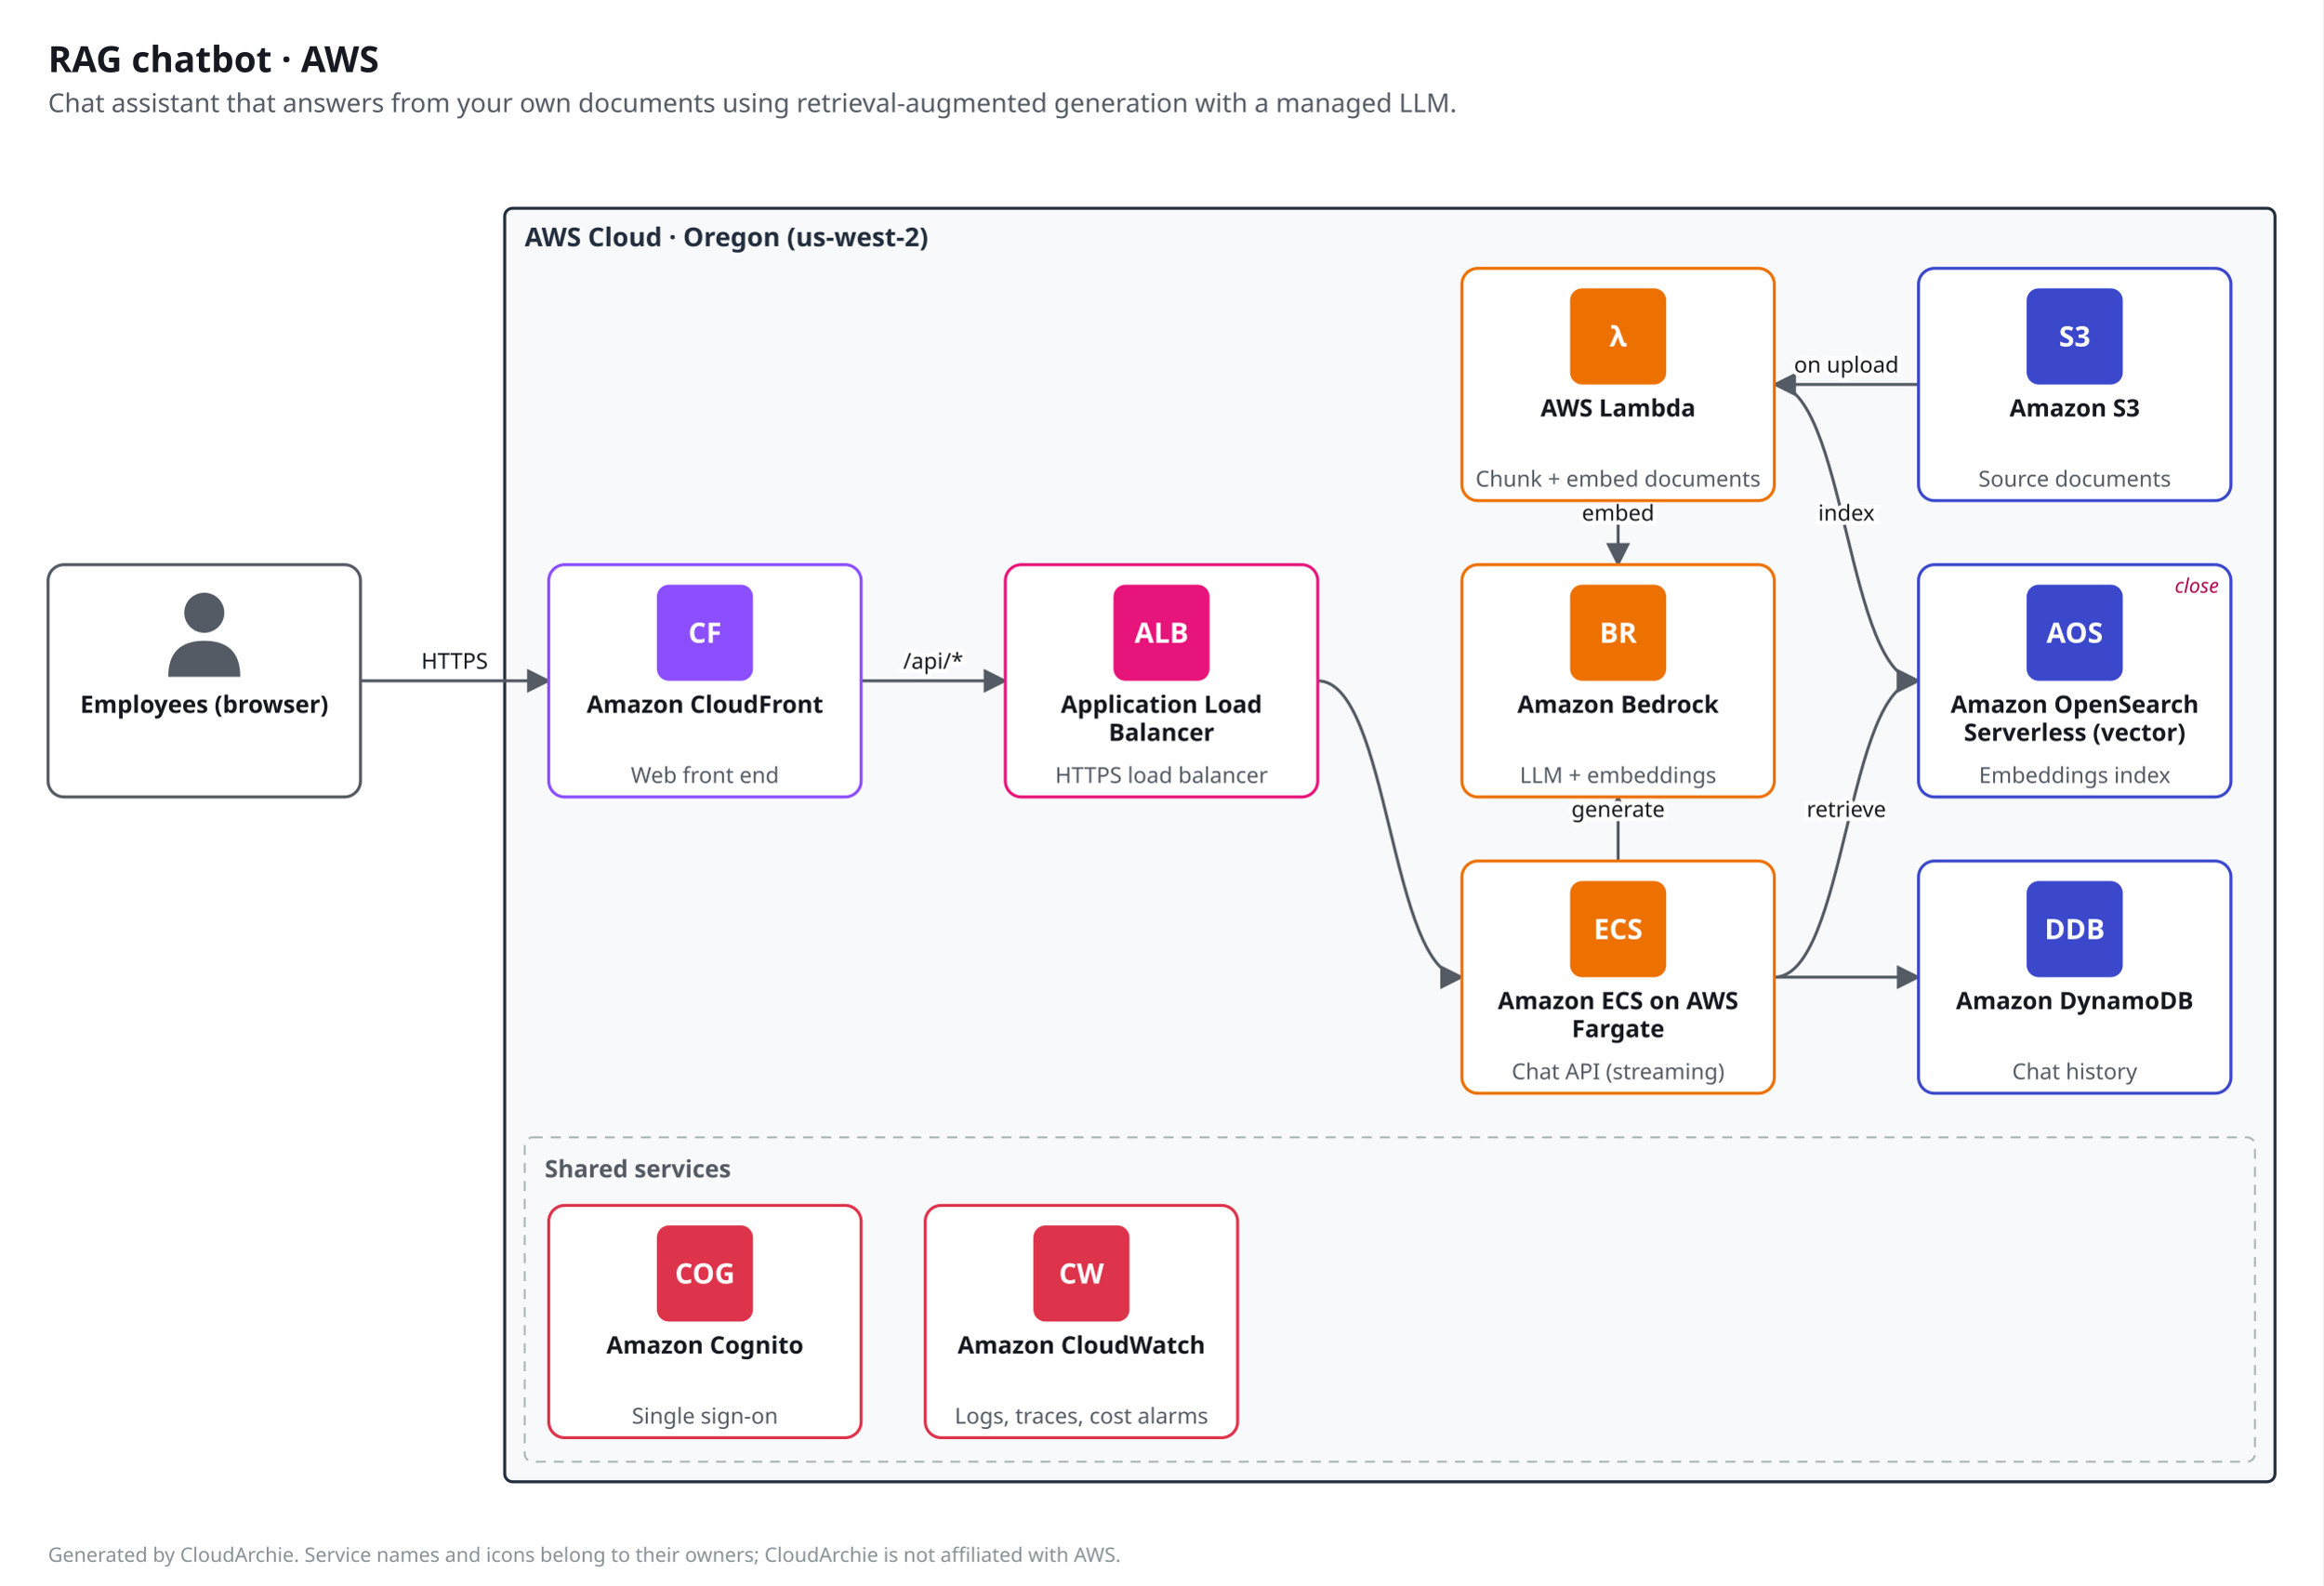
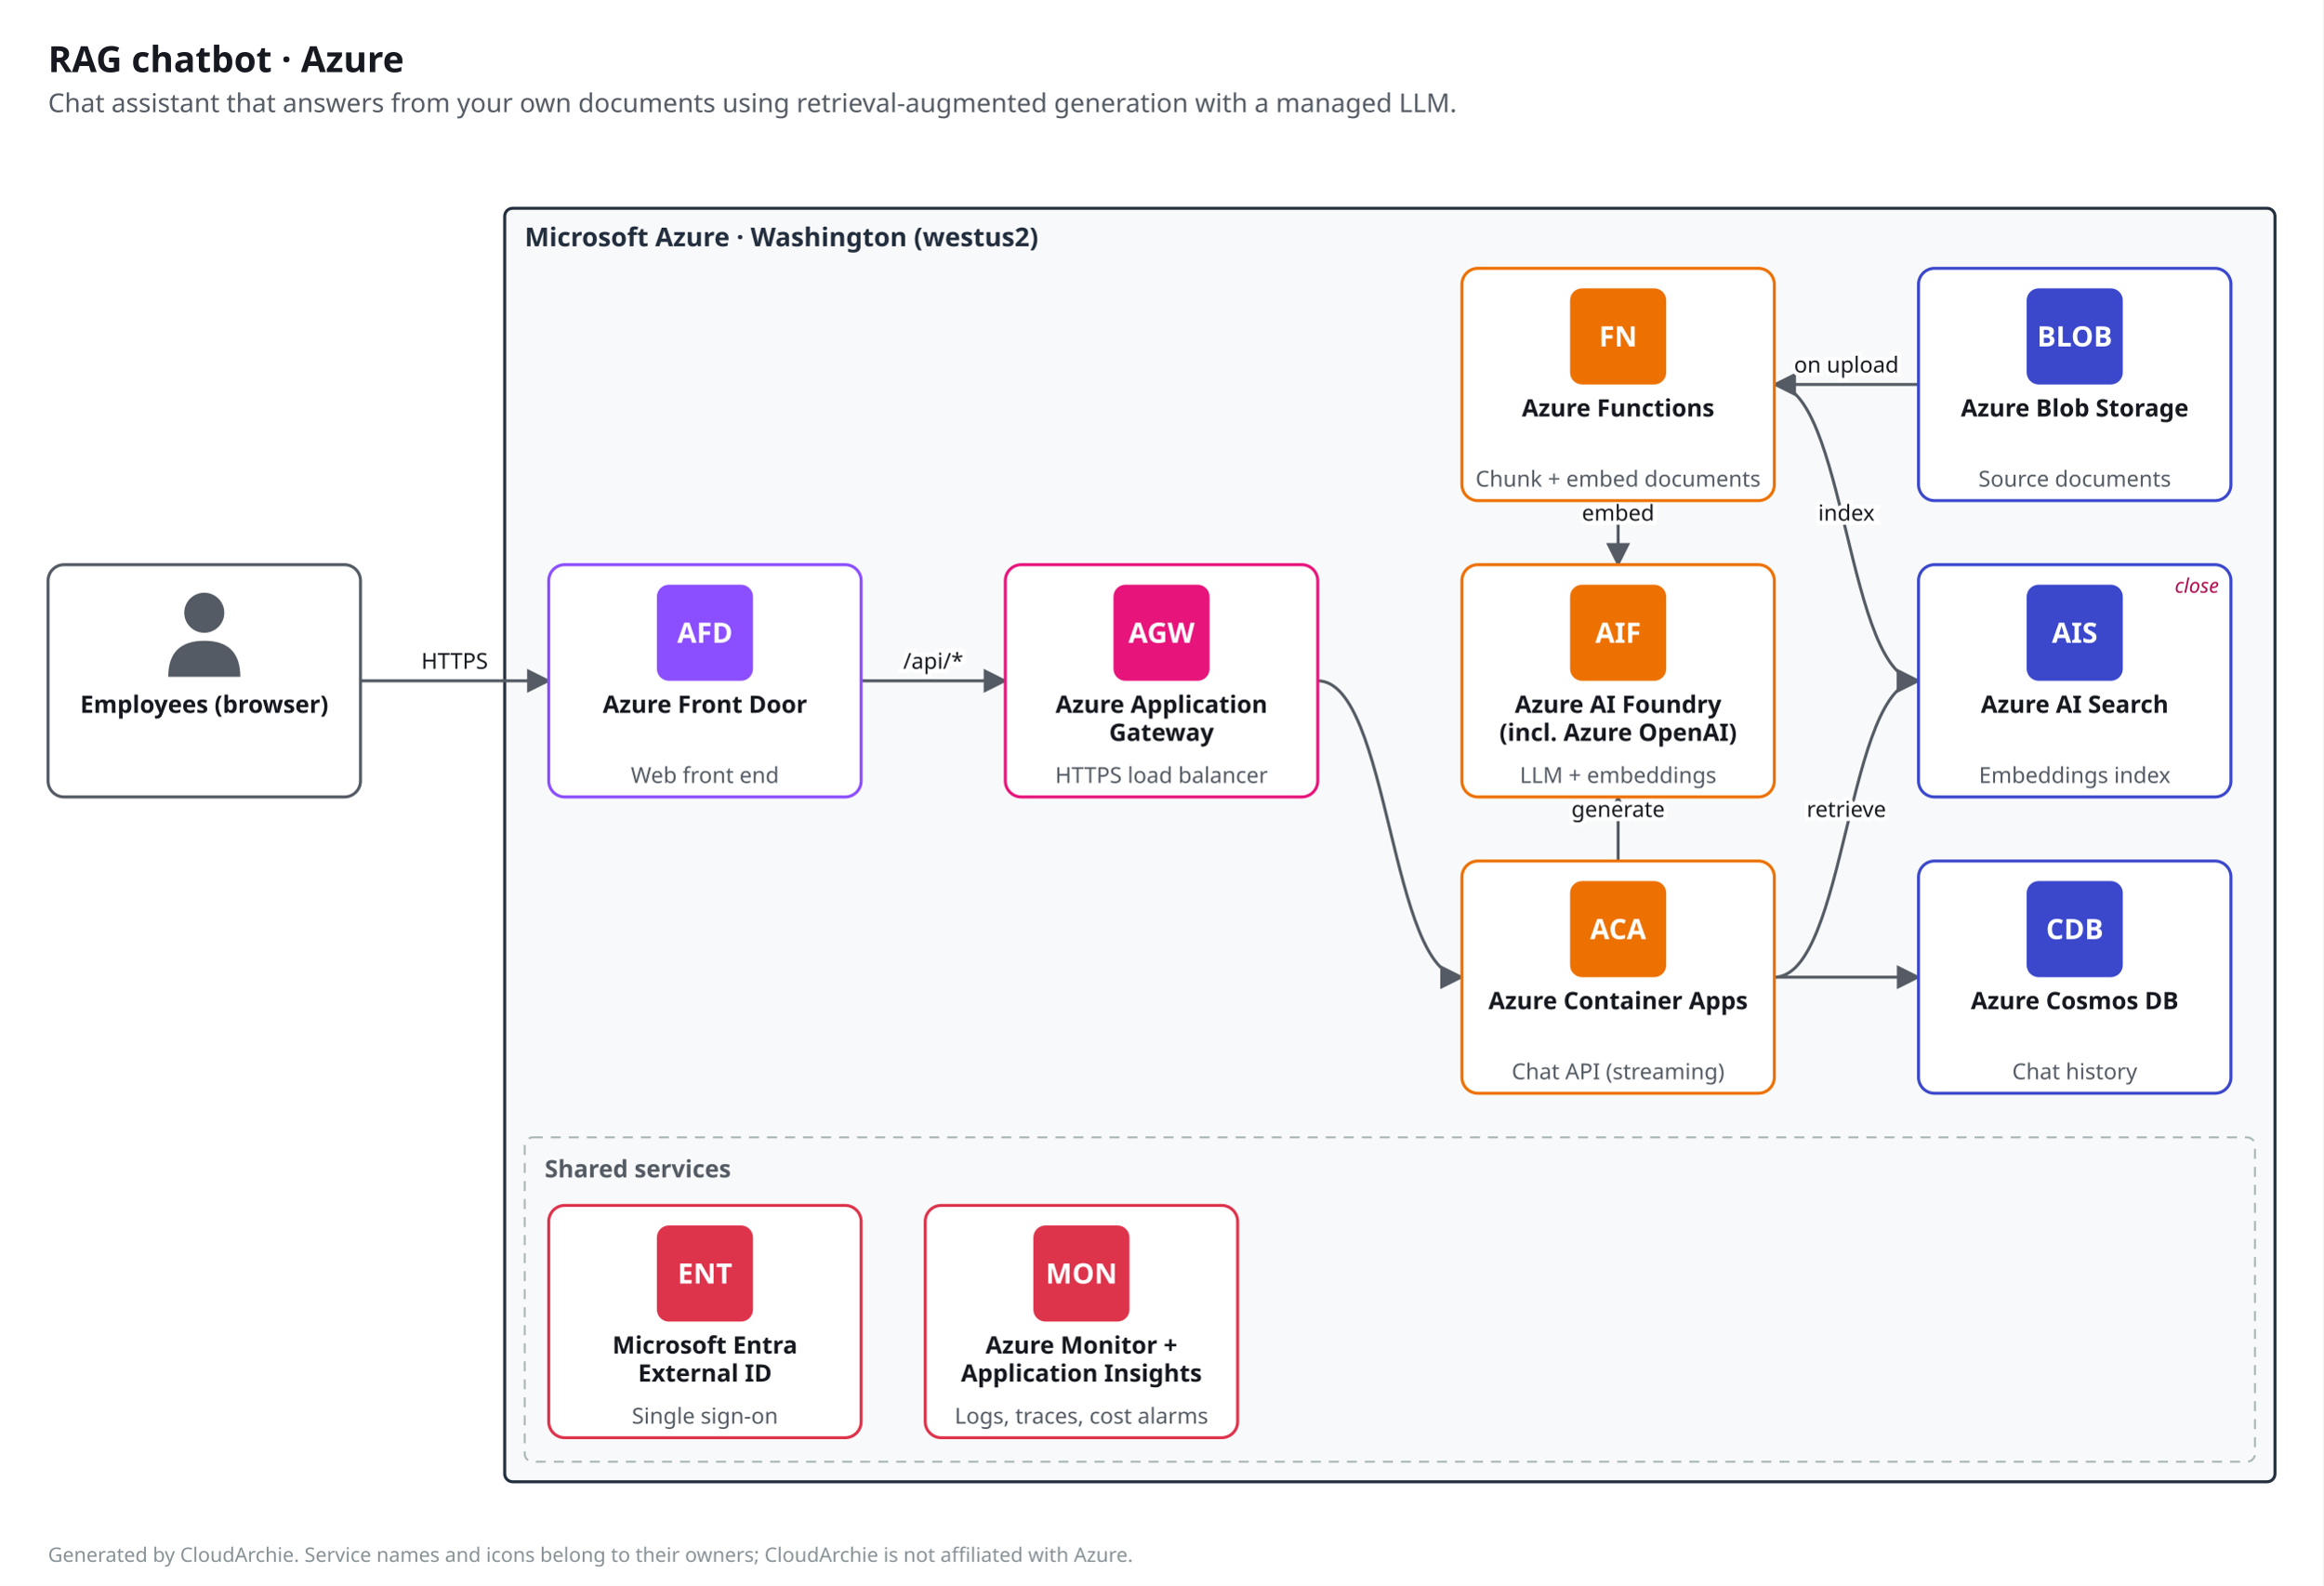
- <svg xmlns="http://www.w3.org/2000/svg" width="1160" height="792" viewBox="0 0 1160 792" role="img" aria-label="RAG chatbot on AWS">
+ <svg xmlns="http://www.w3.org/2000/svg" width="1160" height="792" viewBox="0 0 1160 792" role="img" aria-label="RAG chatbot on Azure">
  <style>.bg{fill:#ffffff}
.title{font:600 18px sans-serif;fill:#16191f}
.subtitle{font:13px sans-serif;fill:#545b64}
.cloud{fill:#f8f9fa;stroke:#232f3e;stroke-width:1.5}
.cloud-label{font:600 13px sans-serif;fill:#232f3e}
.band{fill:none;stroke:#aab7b8;stroke-dasharray:5 4}
.band-label{font:600 12px sans-serif;fill:#545b64}
.node-box{fill:#ffffff;stroke-width:1.5}
.badge{font:700 14px sans-serif;fill:#ffffff}
.service{font:600 12px sans-serif;fill:#16191f}
.label{font:11px sans-serif;fill:#545b64}
.fidelity{font:italic 10px sans-serif;fill:#b0084d}
.edge{fill:none;stroke:#545b64;stroke-width:1.5}
.edge-label{font:11px sans-serif;fill:#16191f;paint-order:stroke;stroke:#ffffff;stroke-width:4}
.footer{font:10px sans-serif;fill:#879196}</style>
  <defs>
    <marker id="arrow" viewBox="0 0 10 10" refX="9" refY="5" markerWidth="8" markerHeight="8" orient="auto-start-reverse">
      <path d="M0,0 L10,5 L0,10 z" fill="#545b64" />
    </marker>
  </defs>
  <rect class="bg" width="1160" height="792" />
-   <text class="title" x="24" y="36">RAG chatbot · AWS</text>
+   <text class="title" x="24" y="36">RAG chatbot · Azure</text>
  <text class="subtitle" x="24" y="56">Chat assistant that answers from your own documents using retrieval-augmented generation with a managed LLM.</text>
  <rect class="cloud" x="252" y="104" width="884" height="636" rx="4" />
-   <text class="cloud-label" x="262" y="123">AWS Cloud · Oregon (us-west-2)</text>
+   <text class="cloud-label" x="262" y="123">Microsoft Azure · Washington (westus2)</text>
  <rect class="band" x="262" y="568" width="864" height="162" rx="4" />
  <text class="band-label" x="272" y="588">Shared services</text>
  <path class="edge" d="M180,340 C227,340 227,340 274,340" marker-end="url(#arrow)" />
  <text class="edge-label" x="227" y="334" text-anchor="middle">HTTPS</text>
  <path class="edge" d="M430,340 C466,340 466,340 502,340" marker-end="url(#arrow)" />
  <text class="edge-label" x="466" y="334" text-anchor="middle">/api/*</text>
  <path class="edge" d="M658,340 C694,340 694,488 730,488" marker-end="url(#arrow)" />
  <path class="edge" d="M886,488 C922,488 922,340 958,340" marker-end="url(#arrow)" />
  <text class="edge-label" x="922" y="408" text-anchor="middle">retrieve</text>
  <path class="edge" d="M808,430 C808,414 808,414 808,398" marker-end="url(#arrow)" />
  <text class="edge-label" x="808" y="408" text-anchor="middle">generate</text>
  <path class="edge" d="M886,488 C922,488 922,488 958,488" marker-end="url(#arrow)" />
  <path class="edge" d="M958,192 C922,192 922,192 886,192" marker-end="url(#arrow)" />
  <text class="edge-label" x="922" y="186" text-anchor="middle">on upload</text>
  <path class="edge" d="M808,250 C808,266 808,266 808,282" marker-end="url(#arrow)" />
  <text class="edge-label" x="808" y="260" text-anchor="middle">embed</text>
  <path class="edge" d="M886,192 C922,192 922,340 958,340" marker-end="url(#arrow)" />
  <text class="edge-label" x="922" y="260" text-anchor="middle">index</text>
  <g class="node" data-id="users" data-capability="client">
    <rect class="node-box" x="24" y="282" width="156" height="116" rx="8" style="stroke:#545B64" />
    <g fill="#545B64">
      <circle cx="102" cy="306" r="10" />
      <path d="M84,338 Q84,320 102,320 Q120,320 120,338 Z" />
    </g>
    <text class="service" x="102" y="356" text-anchor="middle">Employees (browser)</text>
  </g>
  <g class="node" data-id="cdn" data-capability="cdn">
    <rect class="node-box" x="274" y="282" width="156" height="116" rx="8" style="stroke:#8C4FFF" />
    <rect x="328" y="292" width="48" height="48" rx="6" fill="#8C4FFF" />
-     <text class="badge" x="352" y="321" text-anchor="middle">CF</text>
-     <text class="service" x="352" y="356" text-anchor="middle">Amazon CloudFront</text>
+     <text class="badge" x="352" y="321" text-anchor="middle">AFD</text>
+     <text class="service" x="352" y="356" text-anchor="middle">Azure Front Door</text>
    <text class="label" x="352" y="391" text-anchor="middle">Web front end</text>
  </g>
  <g class="node" data-id="lb" data-capability="load-balancer">
    <rect class="node-box" x="502" y="282" width="156" height="116" rx="8" style="stroke:#E7157B" />
    <rect x="556" y="292" width="48" height="48" rx="6" fill="#E7157B" />
-     <text class="badge" x="580" y="321" text-anchor="middle">ALB</text>
-     <text class="service" x="580" y="356" text-anchor="middle">Application Load</text>
-     <text class="service" x="580" y="370" text-anchor="middle">Balancer</text>
+     <text class="badge" x="580" y="321" text-anchor="middle">AGW</text>
+     <text class="service" x="580" y="356" text-anchor="middle">Azure Application</text>
+     <text class="service" x="580" y="370" text-anchor="middle">Gateway</text>
    <text class="label" x="580" y="391" text-anchor="middle">HTTPS load balancer</text>
  </g>
  <g class="node" data-id="app" data-capability="container-service">
    <rect class="node-box" x="730" y="430" width="156" height="116" rx="8" style="stroke:#ED7100" />
    <rect x="784" y="440" width="48" height="48" rx="6" fill="#ED7100" />
-     <text class="badge" x="808" y="469" text-anchor="middle">ECS</text>
-     <text class="service" x="808" y="504" text-anchor="middle">Amazon ECS on AWS</text>
-     <text class="service" x="808" y="518" text-anchor="middle">Fargate</text>
+     <text class="badge" x="808" y="469" text-anchor="middle">ACA</text>
+     <text class="service" x="808" y="504" text-anchor="middle">Azure Container Apps</text>
    <text class="label" x="808" y="539" text-anchor="middle">Chat API (streaming)</text>
  </g>
  <g class="node" data-id="llm" data-capability="llm-inference">
    <rect class="node-box" x="730" y="282" width="156" height="116" rx="8" style="stroke:#ED7100" />
    <rect x="784" y="292" width="48" height="48" rx="6" fill="#ED7100" />
-     <text class="badge" x="808" y="321" text-anchor="middle">BR</text>
-     <text class="service" x="808" y="356" text-anchor="middle">Amazon Bedrock</text>
+     <text class="badge" x="808" y="321" text-anchor="middle">AIF</text>
+     <text class="service" x="808" y="356" text-anchor="middle">Azure AI Foundry</text>
+     <text class="service" x="808" y="370" text-anchor="middle">(incl. Azure OpenAI)</text>
    <text class="label" x="808" y="391" text-anchor="middle">LLM + embeddings</text>
  </g>
  <g class="node" data-id="ingest" data-capability="serverless-function">
    <rect class="node-box" x="730" y="134" width="156" height="116" rx="8" style="stroke:#ED7100" />
    <rect x="784" y="144" width="48" height="48" rx="6" fill="#ED7100" />
-     <text class="badge" x="808" y="173" text-anchor="middle">λ</text>
-     <text class="service" x="808" y="208" text-anchor="middle">AWS Lambda</text>
+     <text class="badge" x="808" y="173" text-anchor="middle">FN</text>
+     <text class="service" x="808" y="208" text-anchor="middle">Azure Functions</text>
    <text class="label" x="808" y="243" text-anchor="middle">Chunk + embed documents</text>
  </g>
  <g class="node" data-id="docs" data-capability="object-storage">
    <rect class="node-box" x="958" y="134" width="156" height="116" rx="8" style="stroke:#3B48CC" />
    <rect x="1012" y="144" width="48" height="48" rx="6" fill="#3B48CC" />
-     <text class="badge" x="1036" y="173" text-anchor="middle">S3</text>
-     <text class="service" x="1036" y="208" text-anchor="middle">Amazon S3</text>
+     <text class="badge" x="1036" y="173" text-anchor="middle">BLOB</text>
+     <text class="service" x="1036" y="208" text-anchor="middle">Azure Blob Storage</text>
    <text class="label" x="1036" y="243" text-anchor="middle">Source documents</text>
  </g>
  <g class="node" data-id="vectors" data-capability="vector-search">
    <rect class="node-box" x="958" y="282" width="156" height="116" rx="8" style="stroke:#3B48CC" />
    <rect x="1012" y="292" width="48" height="48" rx="6" fill="#3B48CC" />
-     <text class="badge" x="1036" y="321" text-anchor="middle">AOS</text>
-     <text class="service" x="1036" y="356" text-anchor="middle">Amazon OpenSearch</text>
-     <text class="service" x="1036" y="370" text-anchor="middle">Serverless (vector)</text>
+     <text class="badge" x="1036" y="321" text-anchor="middle">AIS</text>
+     <text class="service" x="1036" y="356" text-anchor="middle">Azure AI Search</text>
    <text class="label" x="1036" y="391" text-anchor="middle">Embeddings index</text>
    <text class="fidelity" x="1108" y="296" text-anchor="end">close</text>
  </g>
  <g class="node" data-id="history" data-capability="key-value-db">
    <rect class="node-box" x="958" y="430" width="156" height="116" rx="8" style="stroke:#3B48CC" />
    <rect x="1012" y="440" width="48" height="48" rx="6" fill="#3B48CC" />
-     <text class="badge" x="1036" y="469" text-anchor="middle">DDB</text>
-     <text class="service" x="1036" y="504" text-anchor="middle">Amazon DynamoDB</text>
+     <text class="badge" x="1036" y="469" text-anchor="middle">CDB</text>
+     <text class="service" x="1036" y="504" text-anchor="middle">Azure Cosmos DB</text>
    <text class="label" x="1036" y="539" text-anchor="middle">Chat history</text>
  </g>
  <g class="node" data-id="auth" data-capability="identity">
    <rect class="node-box" x="274" y="602" width="156" height="116" rx="8" style="stroke:#DD344C" />
    <rect x="328" y="612" width="48" height="48" rx="6" fill="#DD344C" />
-     <text class="badge" x="352" y="641" text-anchor="middle">COG</text>
-     <text class="service" x="352" y="676" text-anchor="middle">Amazon Cognito</text>
+     <text class="badge" x="352" y="641" text-anchor="middle">ENT</text>
+     <text class="service" x="352" y="676" text-anchor="middle">Microsoft Entra</text>
+     <text class="service" x="352" y="690" text-anchor="middle">External ID</text>
    <text class="label" x="352" y="711" text-anchor="middle">Single sign-on</text>
  </g>
  <g class="node" data-id="logs" data-capability="monitoring">
    <rect class="node-box" x="462" y="602" width="156" height="116" rx="8" style="stroke:#DD344C" />
    <rect x="516" y="612" width="48" height="48" rx="6" fill="#DD344C" />
-     <text class="badge" x="540" y="641" text-anchor="middle">CW</text>
-     <text class="service" x="540" y="676" text-anchor="middle">Amazon CloudWatch</text>
+     <text class="badge" x="540" y="641" text-anchor="middle">MON</text>
+     <text class="service" x="540" y="676" text-anchor="middle">Azure Monitor +</text>
+     <text class="service" x="540" y="690" text-anchor="middle">Application Insights</text>
    <text class="label" x="540" y="711" text-anchor="middle">Logs, traces, cost alarms</text>
  </g>
-   <text class="footer" x="24" y="780">Generated by CloudArchie. Service names and icons belong to their owners; CloudArchie is not affiliated with AWS.</text>
+   <text class="footer" x="24" y="780">Generated by CloudArchie. Service names and icons belong to their owners; CloudArchie is not affiliated with Azure.</text>
</svg>
